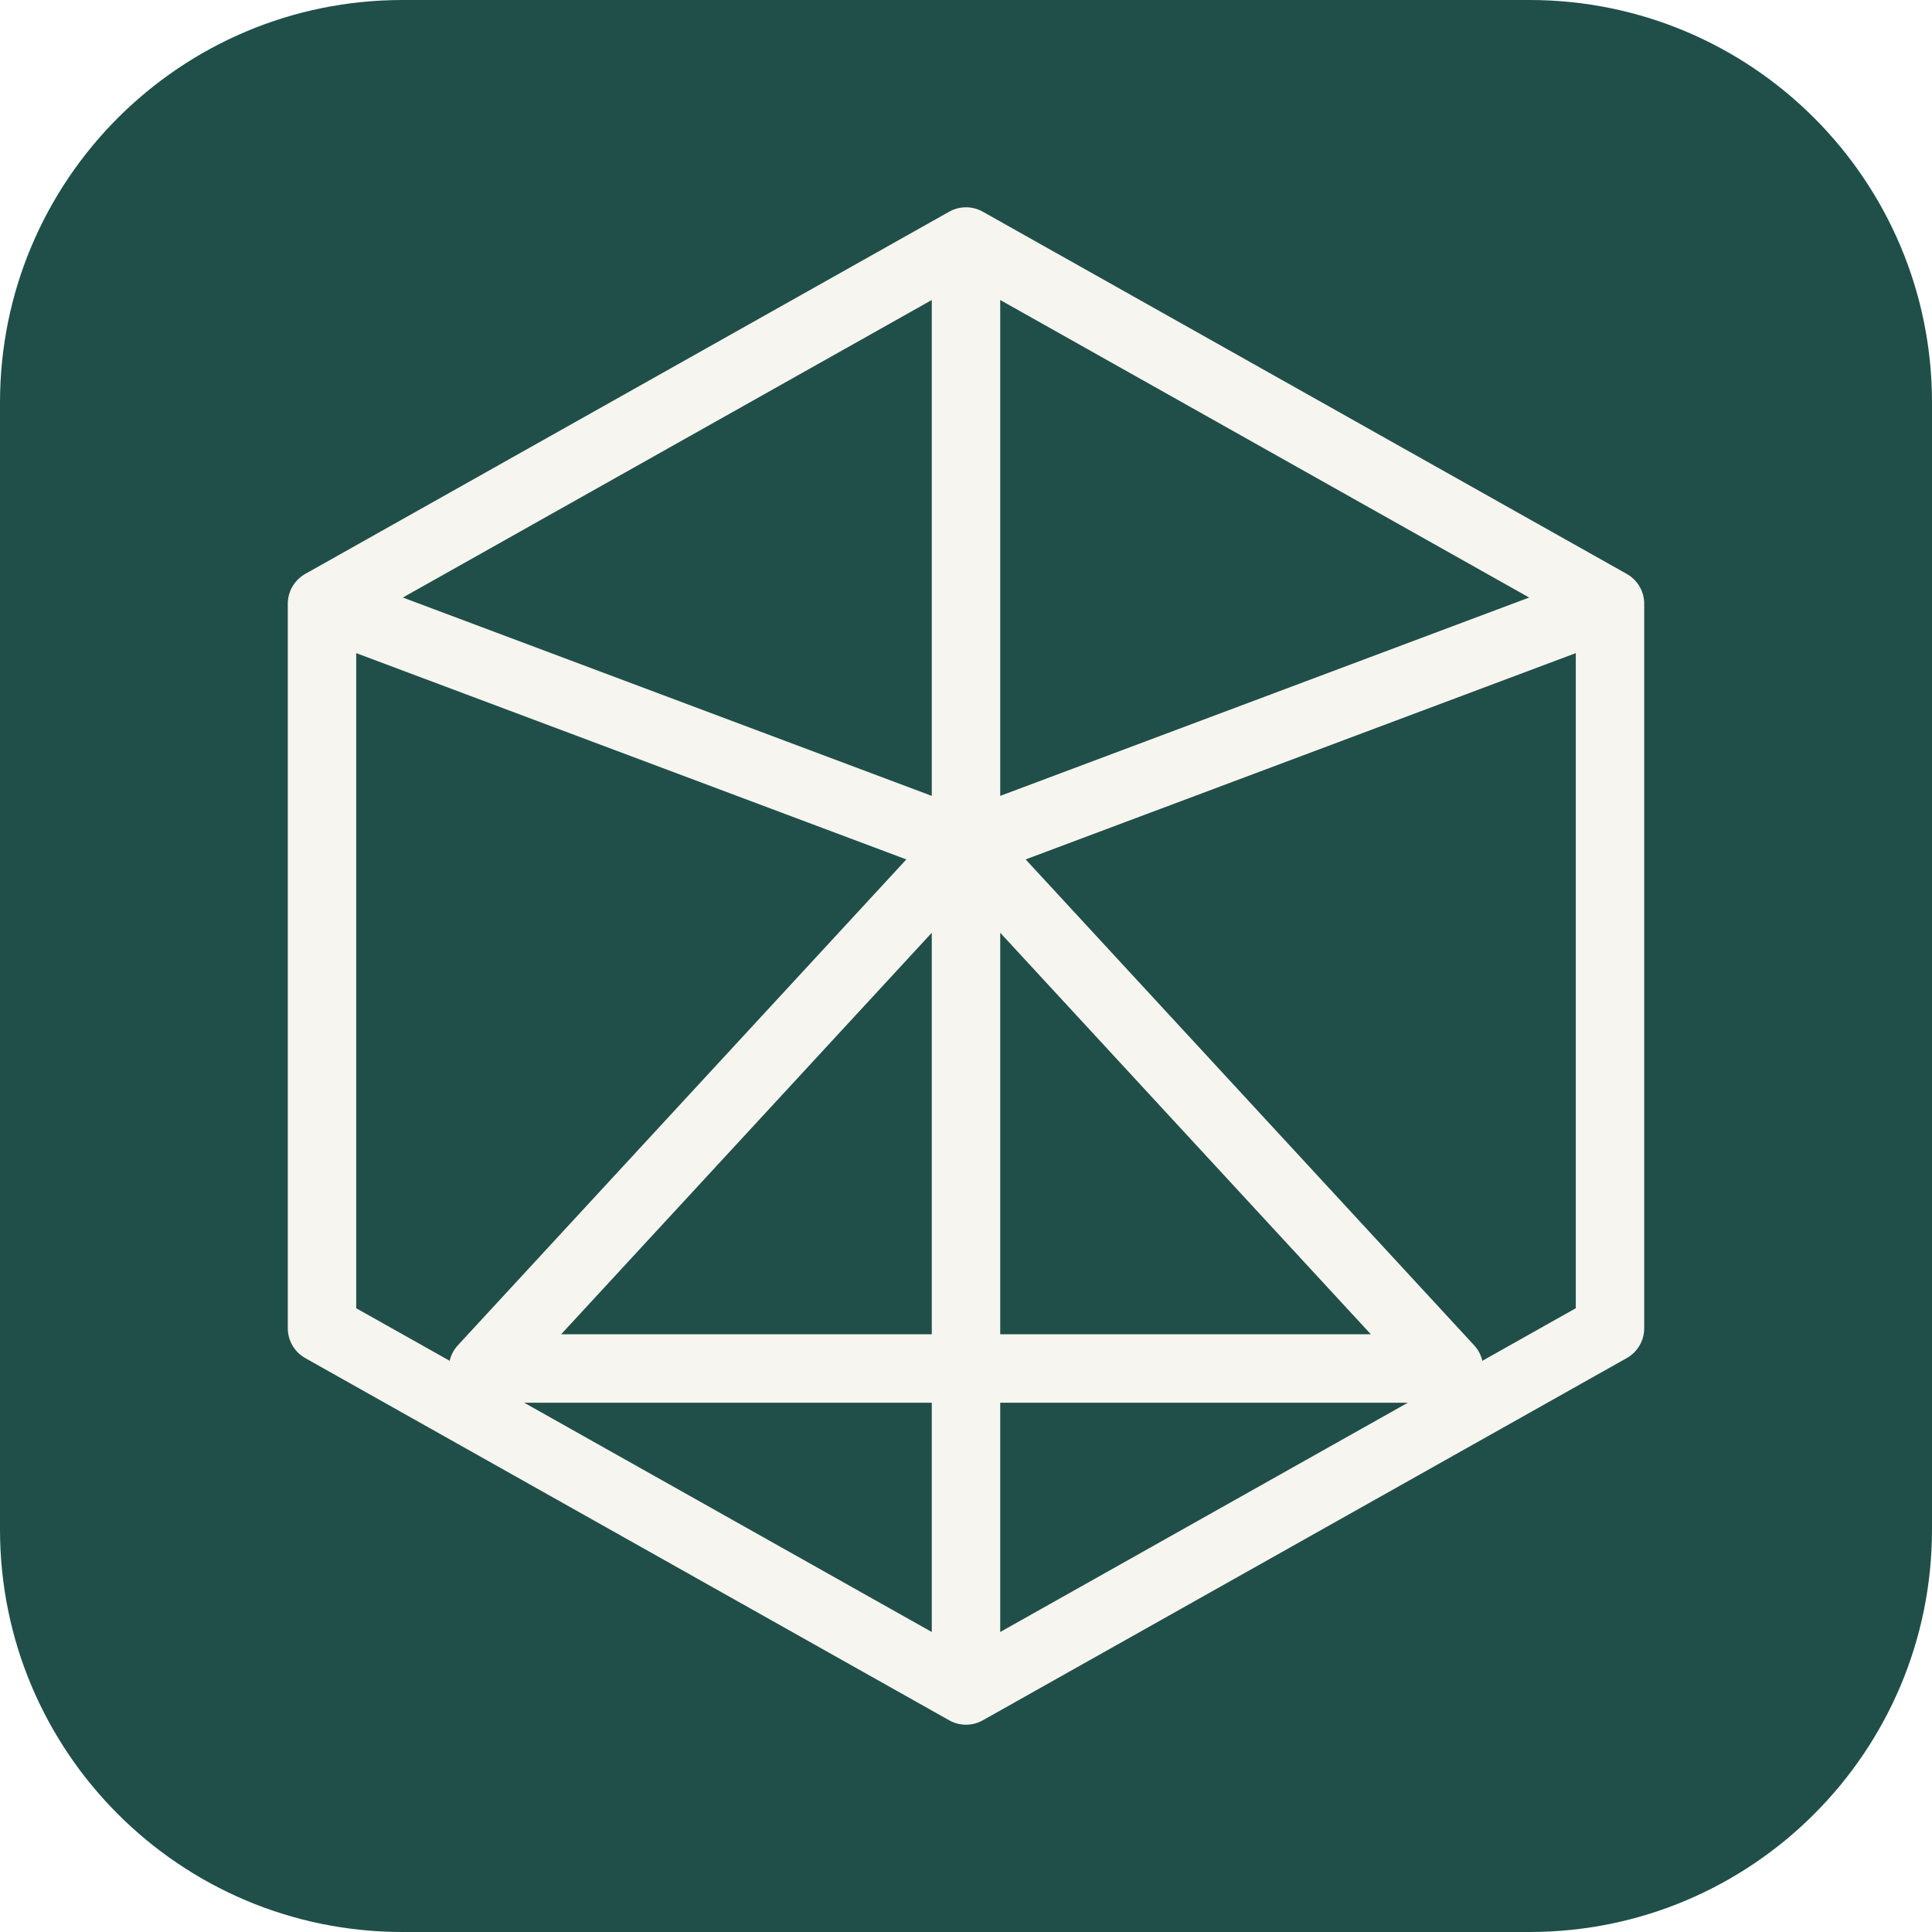
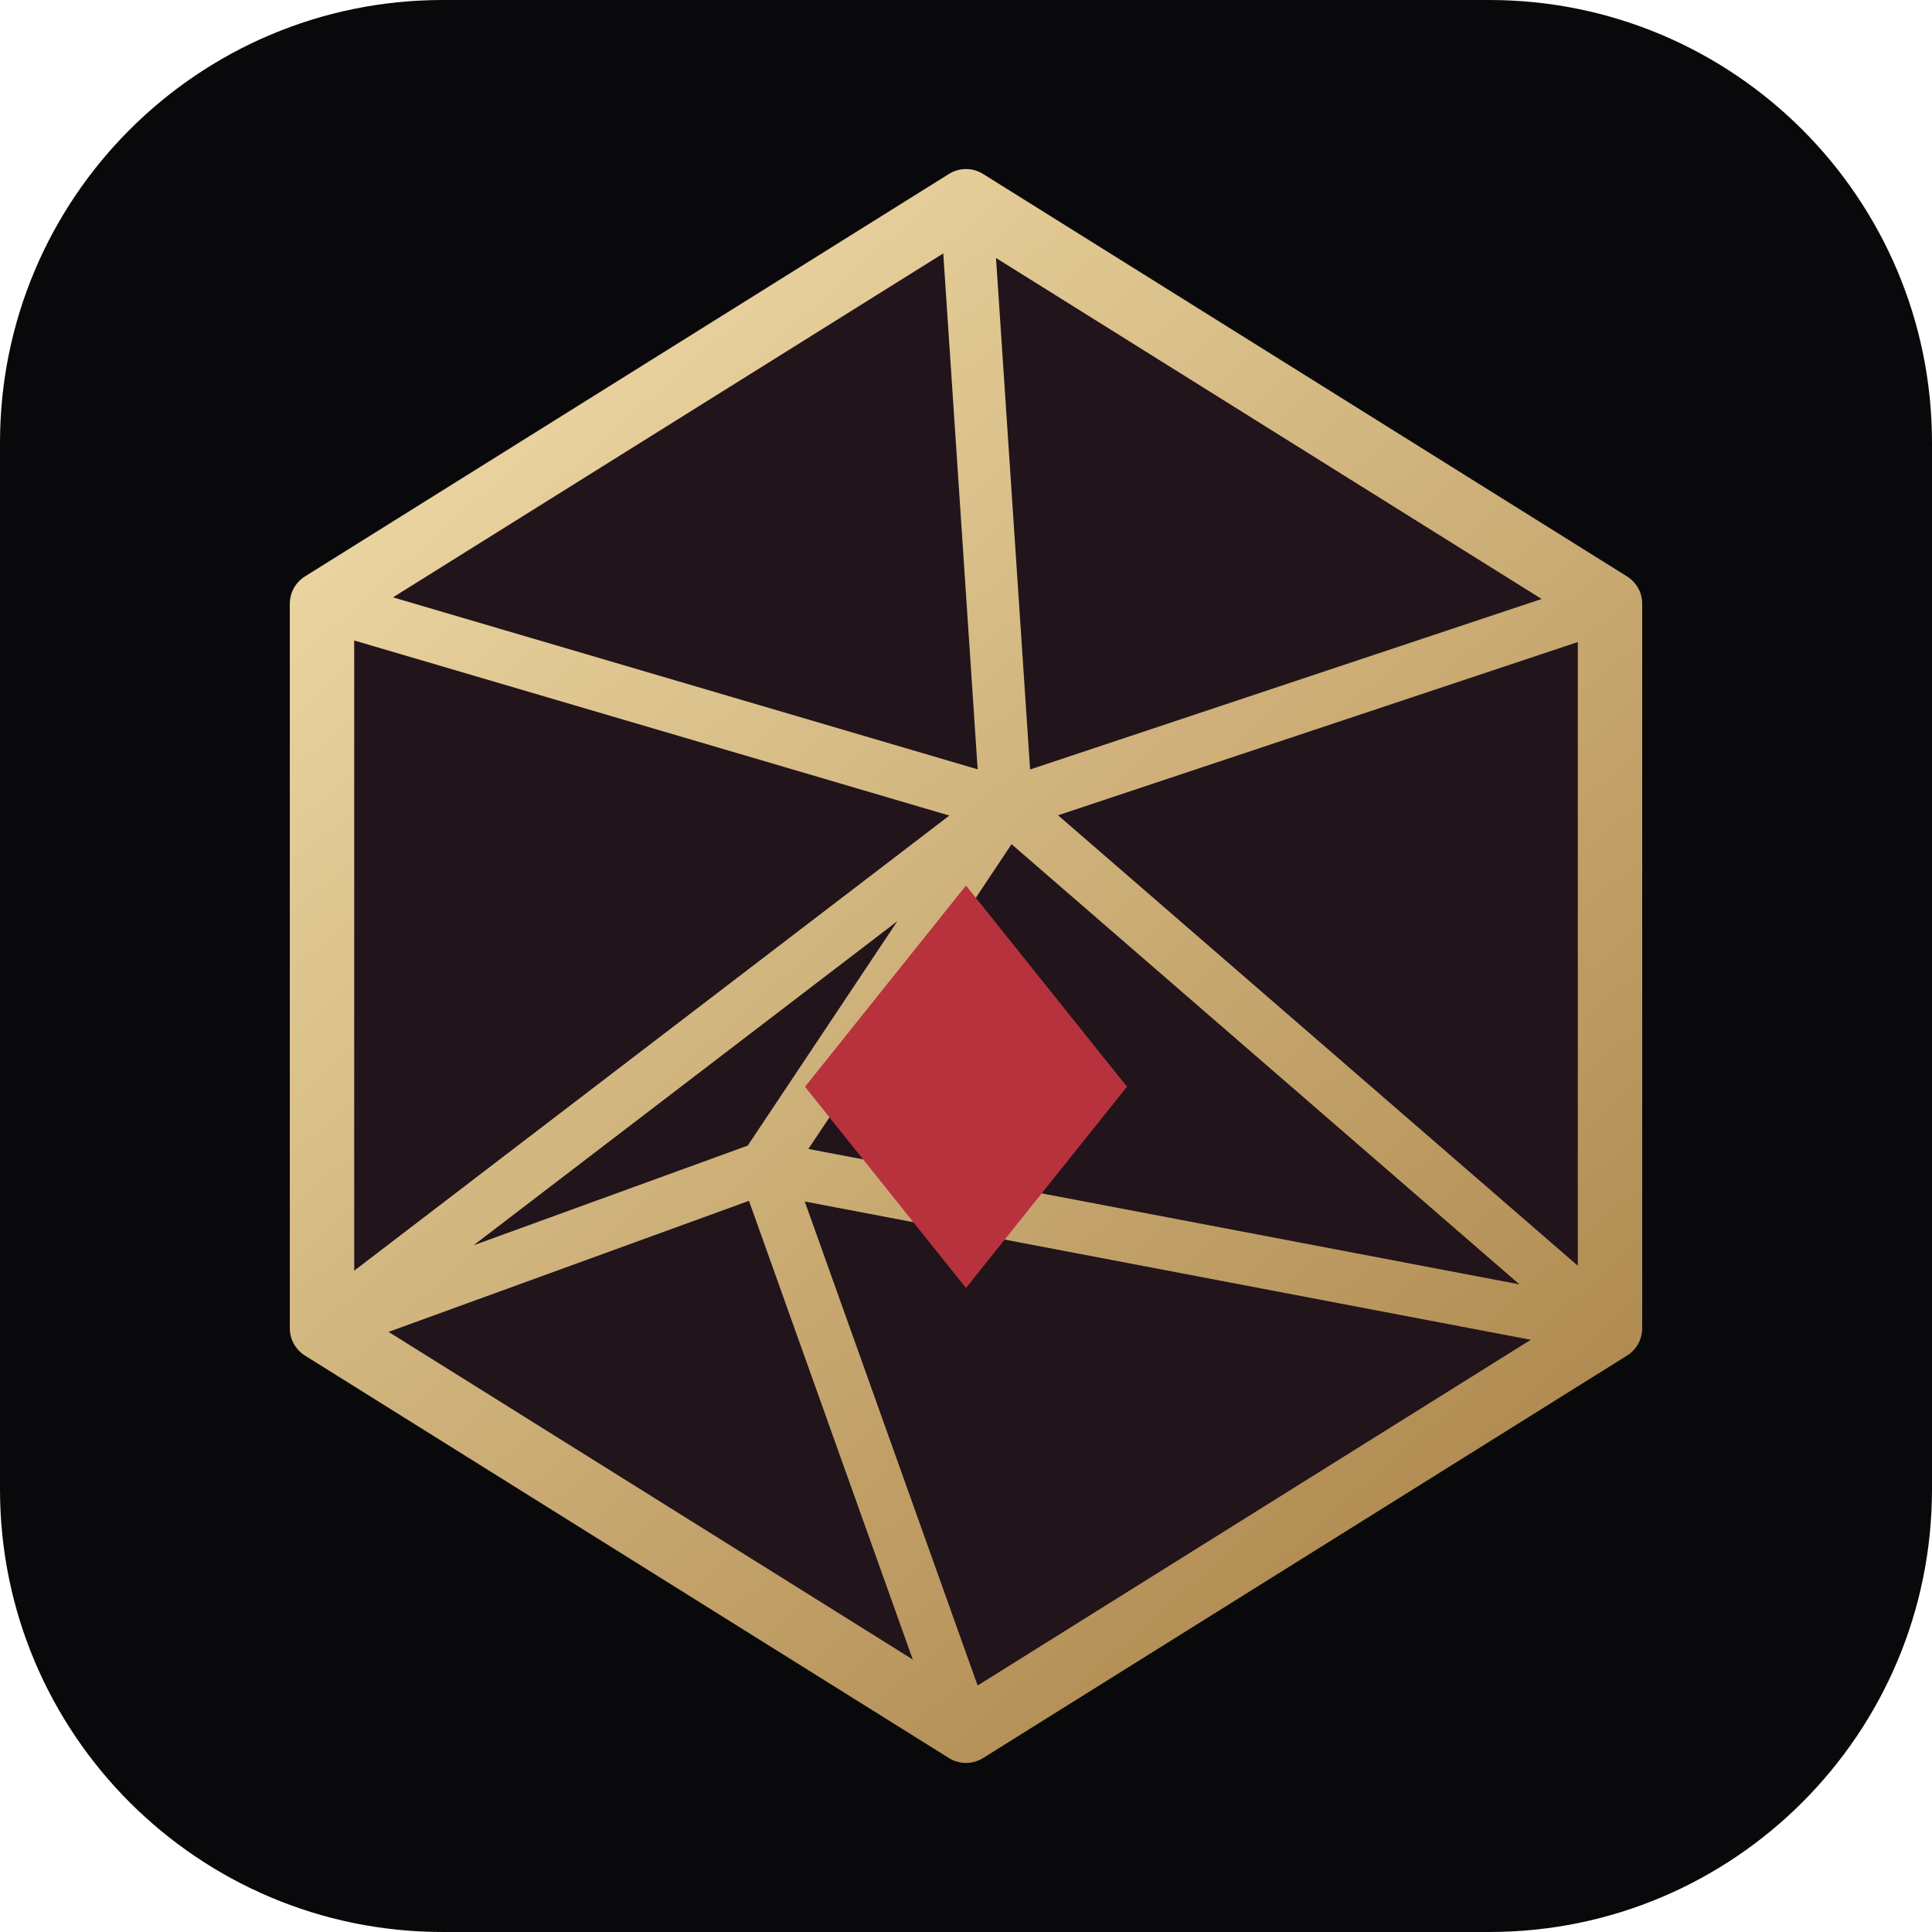
<svg xmlns="http://www.w3.org/2000/svg" viewBox="0 0 48 48">
-   <rect width="48" height="48" rx="10" fill="#204f49" />
-   <g fill="none" stroke="#f7f5ef" stroke-width="1.7" stroke-linejoin="round">
-     <path d="m24 6 16 9v18l-16 9L8 33V15L24 6Z" />
-     <path d="m8 15 16 6 16-6M24 6v15L12 34h24L24 21v21" />
+   <defs>
+     <linearGradient id="g" x1="8" y1="6" x2="40" y2="42" gradientUnits="userSpaceOnUse">
+       <stop stop-color="#f3dfac" />
+       <stop offset="1" stop-color="#a78045" />
+     </linearGradient>
+   </defs>
+   <rect width="48" height="48" rx="11" fill="#09090b" />
+   <path d="m24 5 16 10v18L24 43 8 33V15Z" fill="#21141b" stroke="url(#g)" stroke-width="1.6" stroke-linejoin="round" />
+   <g fill="none" stroke="url(#g)" stroke-width="1.3" stroke-linejoin="round">
+     <path d="m24 5 1 15 15-5M8 15l17 5L8 33m17-13 15 13-16 10-5-14-11 4m11-4 21 4m-15-13-6 9" />
  </g>
+   <path d="m24 22 4 5-4 5-4-5z" fill="#b8323e" />
</svg>
